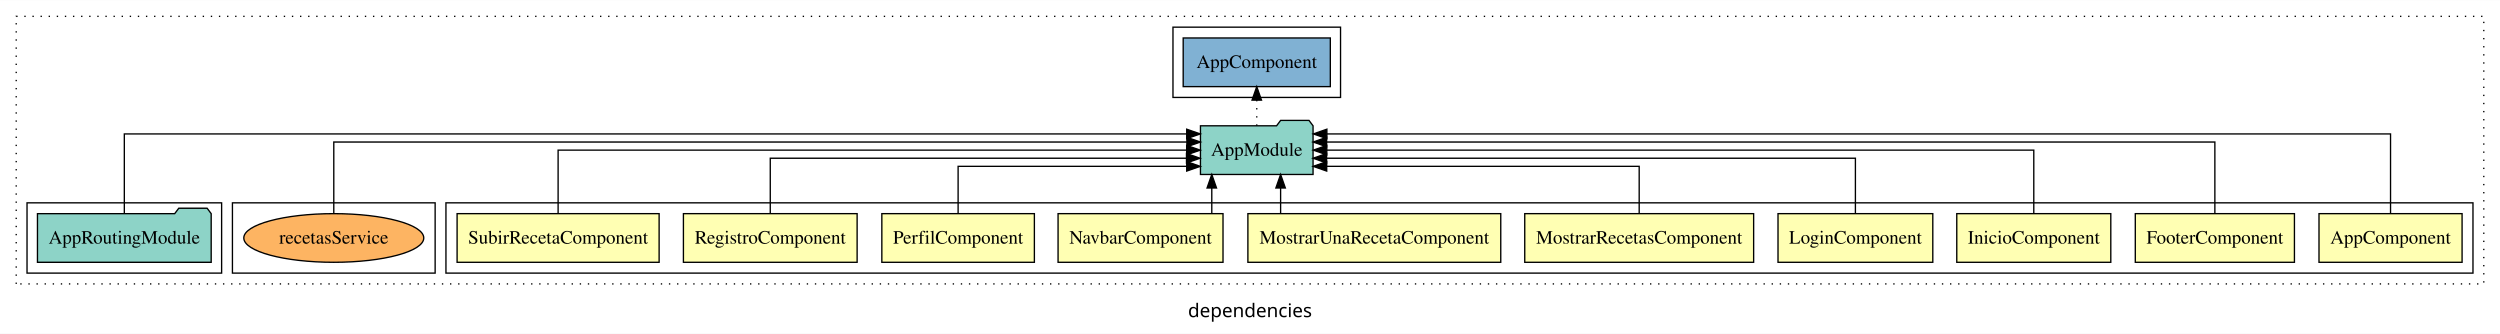
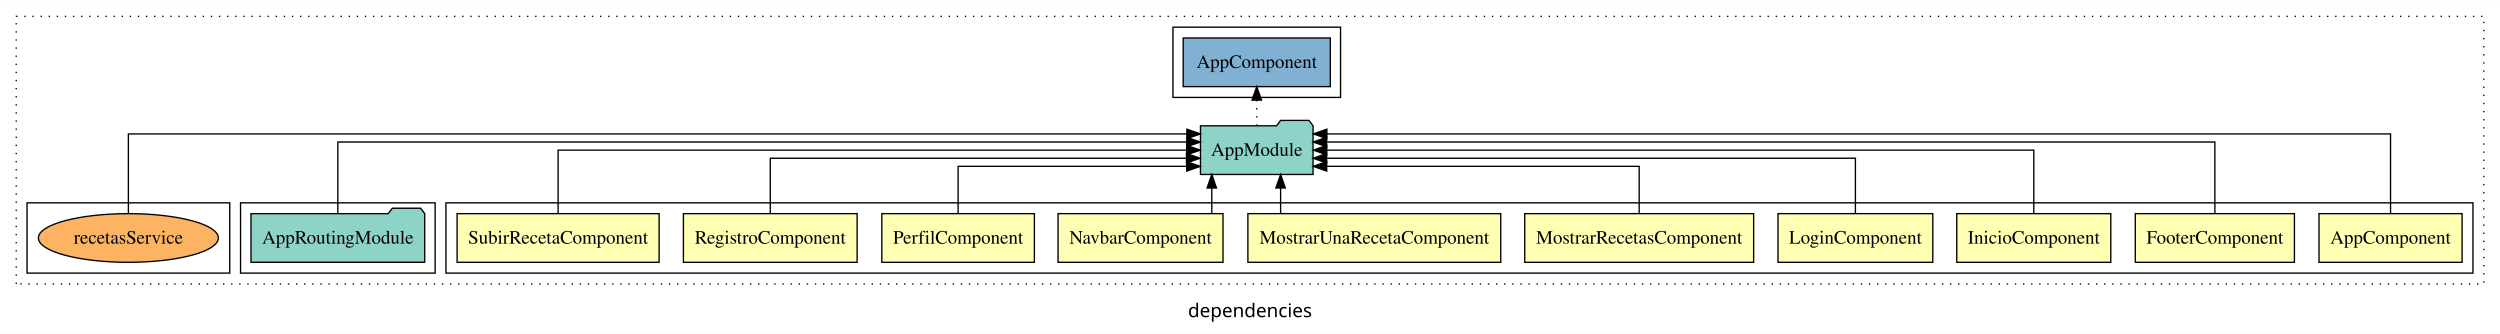
<svg xmlns="http://www.w3.org/2000/svg" width="1850pt" height="247pt" viewBox="0.00 0.00 1850.00 246.80">
  <g id="graph0" class="graph" transform="scale(1 1) rotate(0) translate(4 242.8)">
    <polygon fill="white" stroke="transparent" points="-4,4 -4,-242.8 1846,-242.8 1846,4 -4,4" />
    <text text-anchor="middle" x="921" y="-8.2" font-family="sans-serif" font-size="14.00">dependencies</text>
    <g id="clust1" class="cluster">
      <polygon fill="none" stroke="black" stroke-dasharray="1,5" points="8,-32.8 8,-230.8 1834,-230.8 1834,-32.8 8,-32.8" />
    </g>
    <g id="clust2" class="cluster">
      <polygon fill="none" stroke="black" points="326,-40.8 326,-92.8 1826,-92.8 1826,-40.8 326,-40.8" />
    </g>
-     <g id="clust16" class="cluster">
-       <polygon fill="none" stroke="black" points="168,-40.8 168,-92.8 318,-92.8 318,-40.8 168,-40.8" />
-     </g>
    <g id="clust13" class="cluster">
-       <polygon fill="none" stroke="black" points="16,-40.8 16,-92.8 160,-92.8 160,-40.8 16,-40.8" />
+       <polygon fill="none" stroke="black" points="174,-40.8 174,-92.8 318,-92.8 318,-40.8 174,-40.8" />
    </g>
    <g id="clust15" class="cluster">
      <polygon fill="none" stroke="black" points="864,-170.8 864,-222.8 988,-222.8 988,-170.8 864,-170.8" />
+     </g>
+     <g id="clust16" class="cluster">
+       <polygon fill="none" stroke="black" points="16,-40.8 16,-92.8 166,-92.8 166,-40.8 16,-40.8" />
    </g>
    <g id="node1" class="node">
      <polygon fill="#ffffb3" stroke="black" points="1817.94,-84.8 1712.06,-84.8 1712.06,-48.8 1817.94,-48.8 1817.94,-84.8" />
      <text text-anchor="middle" x="1765" y="-62.6" font-family="Times,serif" font-size="14.00">AppComponent</text>
    </g>
    <g id="node11" class="node">
      <polygon fill="#8dd3c7" stroke="black" points="967.66,-149.8 964.66,-153.8 943.66,-153.8 940.66,-149.8 884.34,-149.8 884.34,-113.8 967.66,-113.8 967.66,-149.8" />
      <text text-anchor="middle" x="926" y="-127.6" font-family="Times,serif" font-size="14.00">AppModule</text>
    </g>
    <g id="edge1" class="edge">
      <path fill="none" stroke="black" d="M1765,-85.05C1765,-107.82 1765,-143.8 1765,-143.8 1765,-143.8 977.89,-143.8 977.89,-143.8" />
      <polygon fill="black" stroke="black" points="977.89,-140.3 967.89,-143.8 977.89,-147.3 977.89,-140.3" />
    </g>
    <g id="node2" class="node">
      <polygon fill="#ffffb3" stroke="black" points="1693.88,-84.8 1576.12,-84.8 1576.12,-48.8 1693.88,-48.8 1693.88,-84.8" />
      <text text-anchor="middle" x="1635" y="-62.6" font-family="Times,serif" font-size="14.00">FooterComponent</text>
    </g>
    <g id="edge2" class="edge">
      <path fill="none" stroke="black" d="M1635,-85.08C1635,-106.12 1635,-137.8 1635,-137.8 1635,-137.8 977.7,-137.8 977.7,-137.8" />
      <polygon fill="black" stroke="black" points="977.7,-134.3 967.7,-137.8 977.7,-141.3 977.7,-134.3" />
    </g>
    <g id="node3" class="node">
      <polygon fill="#ffffb3" stroke="black" points="1557.99,-84.8 1444.01,-84.8 1444.01,-48.8 1557.99,-48.8 1557.99,-84.8" />
      <text text-anchor="middle" x="1501" y="-62.6" font-family="Times,serif" font-size="14.00">InicioComponent</text>
    </g>
    <g id="edge3" class="edge">
      <path fill="none" stroke="black" d="M1501,-84.91C1501,-104.14 1501,-131.8 1501,-131.8 1501,-131.8 977.82,-131.8 977.82,-131.8" />
      <polygon fill="black" stroke="black" points="977.82,-128.3 967.82,-131.8 977.82,-135.3 977.82,-128.3" />
    </g>
    <g id="node4" class="node">
      <polygon fill="#ffffb3" stroke="black" points="1426.27,-84.8 1311.73,-84.8 1311.73,-48.8 1426.27,-48.8 1426.27,-84.8" />
      <text text-anchor="middle" x="1369" y="-62.6" font-family="Times,serif" font-size="14.00">LoginComponent</text>
    </g>
    <g id="edge4" class="edge">
      <path fill="none" stroke="black" d="M1369,-84.82C1369,-102.17 1369,-125.8 1369,-125.8 1369,-125.8 977.68,-125.8 977.68,-125.8" />
      <polygon fill="black" stroke="black" points="977.68,-122.3 967.68,-125.8 977.68,-129.3 977.68,-122.3" />
    </g>
    <g id="node5" class="node">
      <polygon fill="#ffffb3" stroke="black" points="1293.69,-84.8 1124.31,-84.8 1124.31,-48.8 1293.69,-48.8 1293.69,-84.8" />
      <text text-anchor="middle" x="1209" y="-62.6" font-family="Times,serif" font-size="14.00">MostrarRecetasComponent</text>
    </g>
    <g id="edge5" class="edge">
      <path fill="none" stroke="black" d="M1209,-85.04C1209,-100.37 1209,-119.8 1209,-119.8 1209,-119.8 977.76,-119.8 977.76,-119.8" />
      <polygon fill="black" stroke="black" points="977.76,-116.3 967.76,-119.8 977.76,-123.3 977.76,-116.3" />
    </g>
    <g id="node6" class="node">
      <polygon fill="#ffffb3" stroke="black" points="1106.56,-84.8 919.44,-84.8 919.44,-48.8 1106.56,-48.8 1106.56,-84.8" />
      <text text-anchor="middle" x="1013" y="-62.6" font-family="Times,serif" font-size="14.00">MostrarUnaRecetaComponent</text>
    </g>
    <g id="edge6" class="edge">
      <path fill="none" stroke="black" d="M943.65,-84.91C943.65,-84.91 943.65,-103.79 943.65,-103.79" />
      <polygon fill="black" stroke="black" points="940.15,-103.79 943.65,-113.79 947.15,-103.79 940.15,-103.79" />
    </g>
    <g id="node7" class="node">
      <polygon fill="#ffffb3" stroke="black" points="901.03,-84.8 778.97,-84.8 778.97,-48.8 901.03,-48.8 901.03,-84.8" />
      <text text-anchor="middle" x="840" y="-62.6" font-family="Times,serif" font-size="14.00">NavbarComponent</text>
    </g>
    <g id="edge7" class="edge">
      <path fill="none" stroke="black" d="M892.72,-84.91C892.72,-84.91 892.72,-103.79 892.72,-103.79" />
      <polygon fill="black" stroke="black" points="889.22,-103.79 892.72,-113.79 896.22,-103.79 889.22,-103.79" />
    </g>
    <g id="node8" class="node">
      <polygon fill="#ffffb3" stroke="black" points="761.44,-84.8 648.56,-84.8 648.56,-48.8 761.44,-48.8 761.44,-84.8" />
      <text text-anchor="middle" x="705" y="-62.6" font-family="Times,serif" font-size="14.00">PerfilComponent</text>
    </g>
    <g id="edge8" class="edge">
      <path fill="none" stroke="black" d="M705,-85.04C705,-100.37 705,-119.8 705,-119.8 705,-119.8 874.17,-119.8 874.17,-119.8" />
      <polygon fill="black" stroke="black" points="874.17,-123.3 884.17,-119.8 874.17,-116.3 874.17,-123.3" />
    </g>
    <g id="node9" class="node">
      <polygon fill="#ffffb3" stroke="black" points="630.27,-84.8 501.73,-84.8 501.73,-48.8 630.27,-48.8 630.27,-84.8" />
      <text text-anchor="middle" x="566" y="-62.6" font-family="Times,serif" font-size="14.00">RegistroComponent</text>
    </g>
    <g id="edge9" class="edge">
      <path fill="none" stroke="black" d="M566,-84.82C566,-102.17 566,-125.8 566,-125.8 566,-125.8 874,-125.8 874,-125.8" />
      <polygon fill="black" stroke="black" points="874,-129.3 884,-125.8 874,-122.3 874,-129.3" />
    </g>
    <g id="node10" class="node">
      <polygon fill="#ffffb3" stroke="black" points="483.75,-84.8 334.25,-84.8 334.25,-48.8 483.75,-48.8 483.75,-84.8" />
      <text text-anchor="middle" x="409" y="-62.6" font-family="Times,serif" font-size="14.00">SubirRecetaComponent</text>
    </g>
    <g id="edge10" class="edge">
      <path fill="none" stroke="black" d="M409,-84.91C409,-104.14 409,-131.8 409,-131.8 409,-131.8 874.13,-131.8 874.13,-131.8" />
      <polygon fill="black" stroke="black" points="874.13,-135.3 884.13,-131.8 874.13,-128.3 874.13,-135.3" />
    </g>
    <g id="node13" class="node">
      <polygon fill="#80b1d3" stroke="black" points="980.44,-214.8 871.56,-214.8 871.56,-178.8 980.44,-178.8 980.44,-214.8" />
      <text text-anchor="middle" x="926" y="-192.6" font-family="Times,serif" font-size="14.00">AppComponent </text>
    </g>
    <g id="edge12" class="edge">
      <path fill="none" stroke="black" stroke-dasharray="1,5" d="M926,-149.91C926,-149.91 926,-168.79 926,-168.79" />
      <polygon fill="black" stroke="black" points="922.5,-168.79 926,-178.79 929.5,-168.79 922.5,-168.79" />
    </g>
    <g id="node12" class="node">
-       <polygon fill="#8dd3c7" stroke="black" points="152.28,-84.8 149.28,-88.8 128.28,-88.8 125.28,-84.8 23.72,-84.8 23.72,-48.8 152.28,-48.8 152.28,-84.8" />
-       <text text-anchor="middle" x="88" y="-62.6" font-family="Times,serif" font-size="14.00">AppRoutingModule</text>
+       <polygon fill="#8dd3c7" stroke="black" points="310.28,-84.8 307.28,-88.8 286.28,-88.8 283.28,-84.8 181.72,-84.8 181.72,-48.8 310.28,-48.8 310.28,-84.8" />
+       <text text-anchor="middle" x="246" y="-62.6" font-family="Times,serif" font-size="14.00">AppRoutingModule</text>
    </g>
    <g id="edge11" class="edge">
-       <path fill="none" stroke="black" d="M88,-85.05C88,-107.82 88,-143.8 88,-143.8 88,-143.8 874.16,-143.8 874.16,-143.8" />
-       <polygon fill="black" stroke="black" points="874.16,-147.3 884.16,-143.8 874.16,-140.3 874.16,-147.3" />
+       <path fill="none" stroke="black" d="M246,-85.08C246,-106.12 246,-137.8 246,-137.8 246,-137.8 874.23,-137.8 874.23,-137.8" />
+       <polygon fill="black" stroke="black" points="874.23,-141.3 884.23,-137.8 874.23,-134.3 874.23,-141.3" />
    </g>
    <g id="node14" class="node">
-       <ellipse fill="#fdb462" stroke="black" cx="243" cy="-66.8" rx="66.59" ry="18" />
-       <text text-anchor="middle" x="243" y="-62.6" font-family="Times,serif" font-size="14.00">recetasService</text>
+       <ellipse fill="#fdb462" stroke="black" cx="91" cy="-66.8" rx="66.59" ry="18" />
+       <text text-anchor="middle" x="91" y="-62.6" font-family="Times,serif" font-size="14.00">recetasService</text>
    </g>
    <g id="edge13" class="edge">
-       <path fill="none" stroke="black" d="M243,-85.08C243,-106.12 243,-137.8 243,-137.8 243,-137.8 874.3,-137.8 874.3,-137.8" />
-       <polygon fill="black" stroke="black" points="874.3,-141.3 884.3,-137.8 874.3,-134.3 874.3,-141.3" />
+       <path fill="none" stroke="black" d="M91,-85.05C91,-107.82 91,-143.8 91,-143.8 91,-143.8 874.31,-143.8 874.31,-143.8" />
+       <polygon fill="black" stroke="black" points="874.31,-147.3 884.31,-143.8 874.31,-140.3 874.31,-147.3" />
    </g>
  </g>
</svg>
